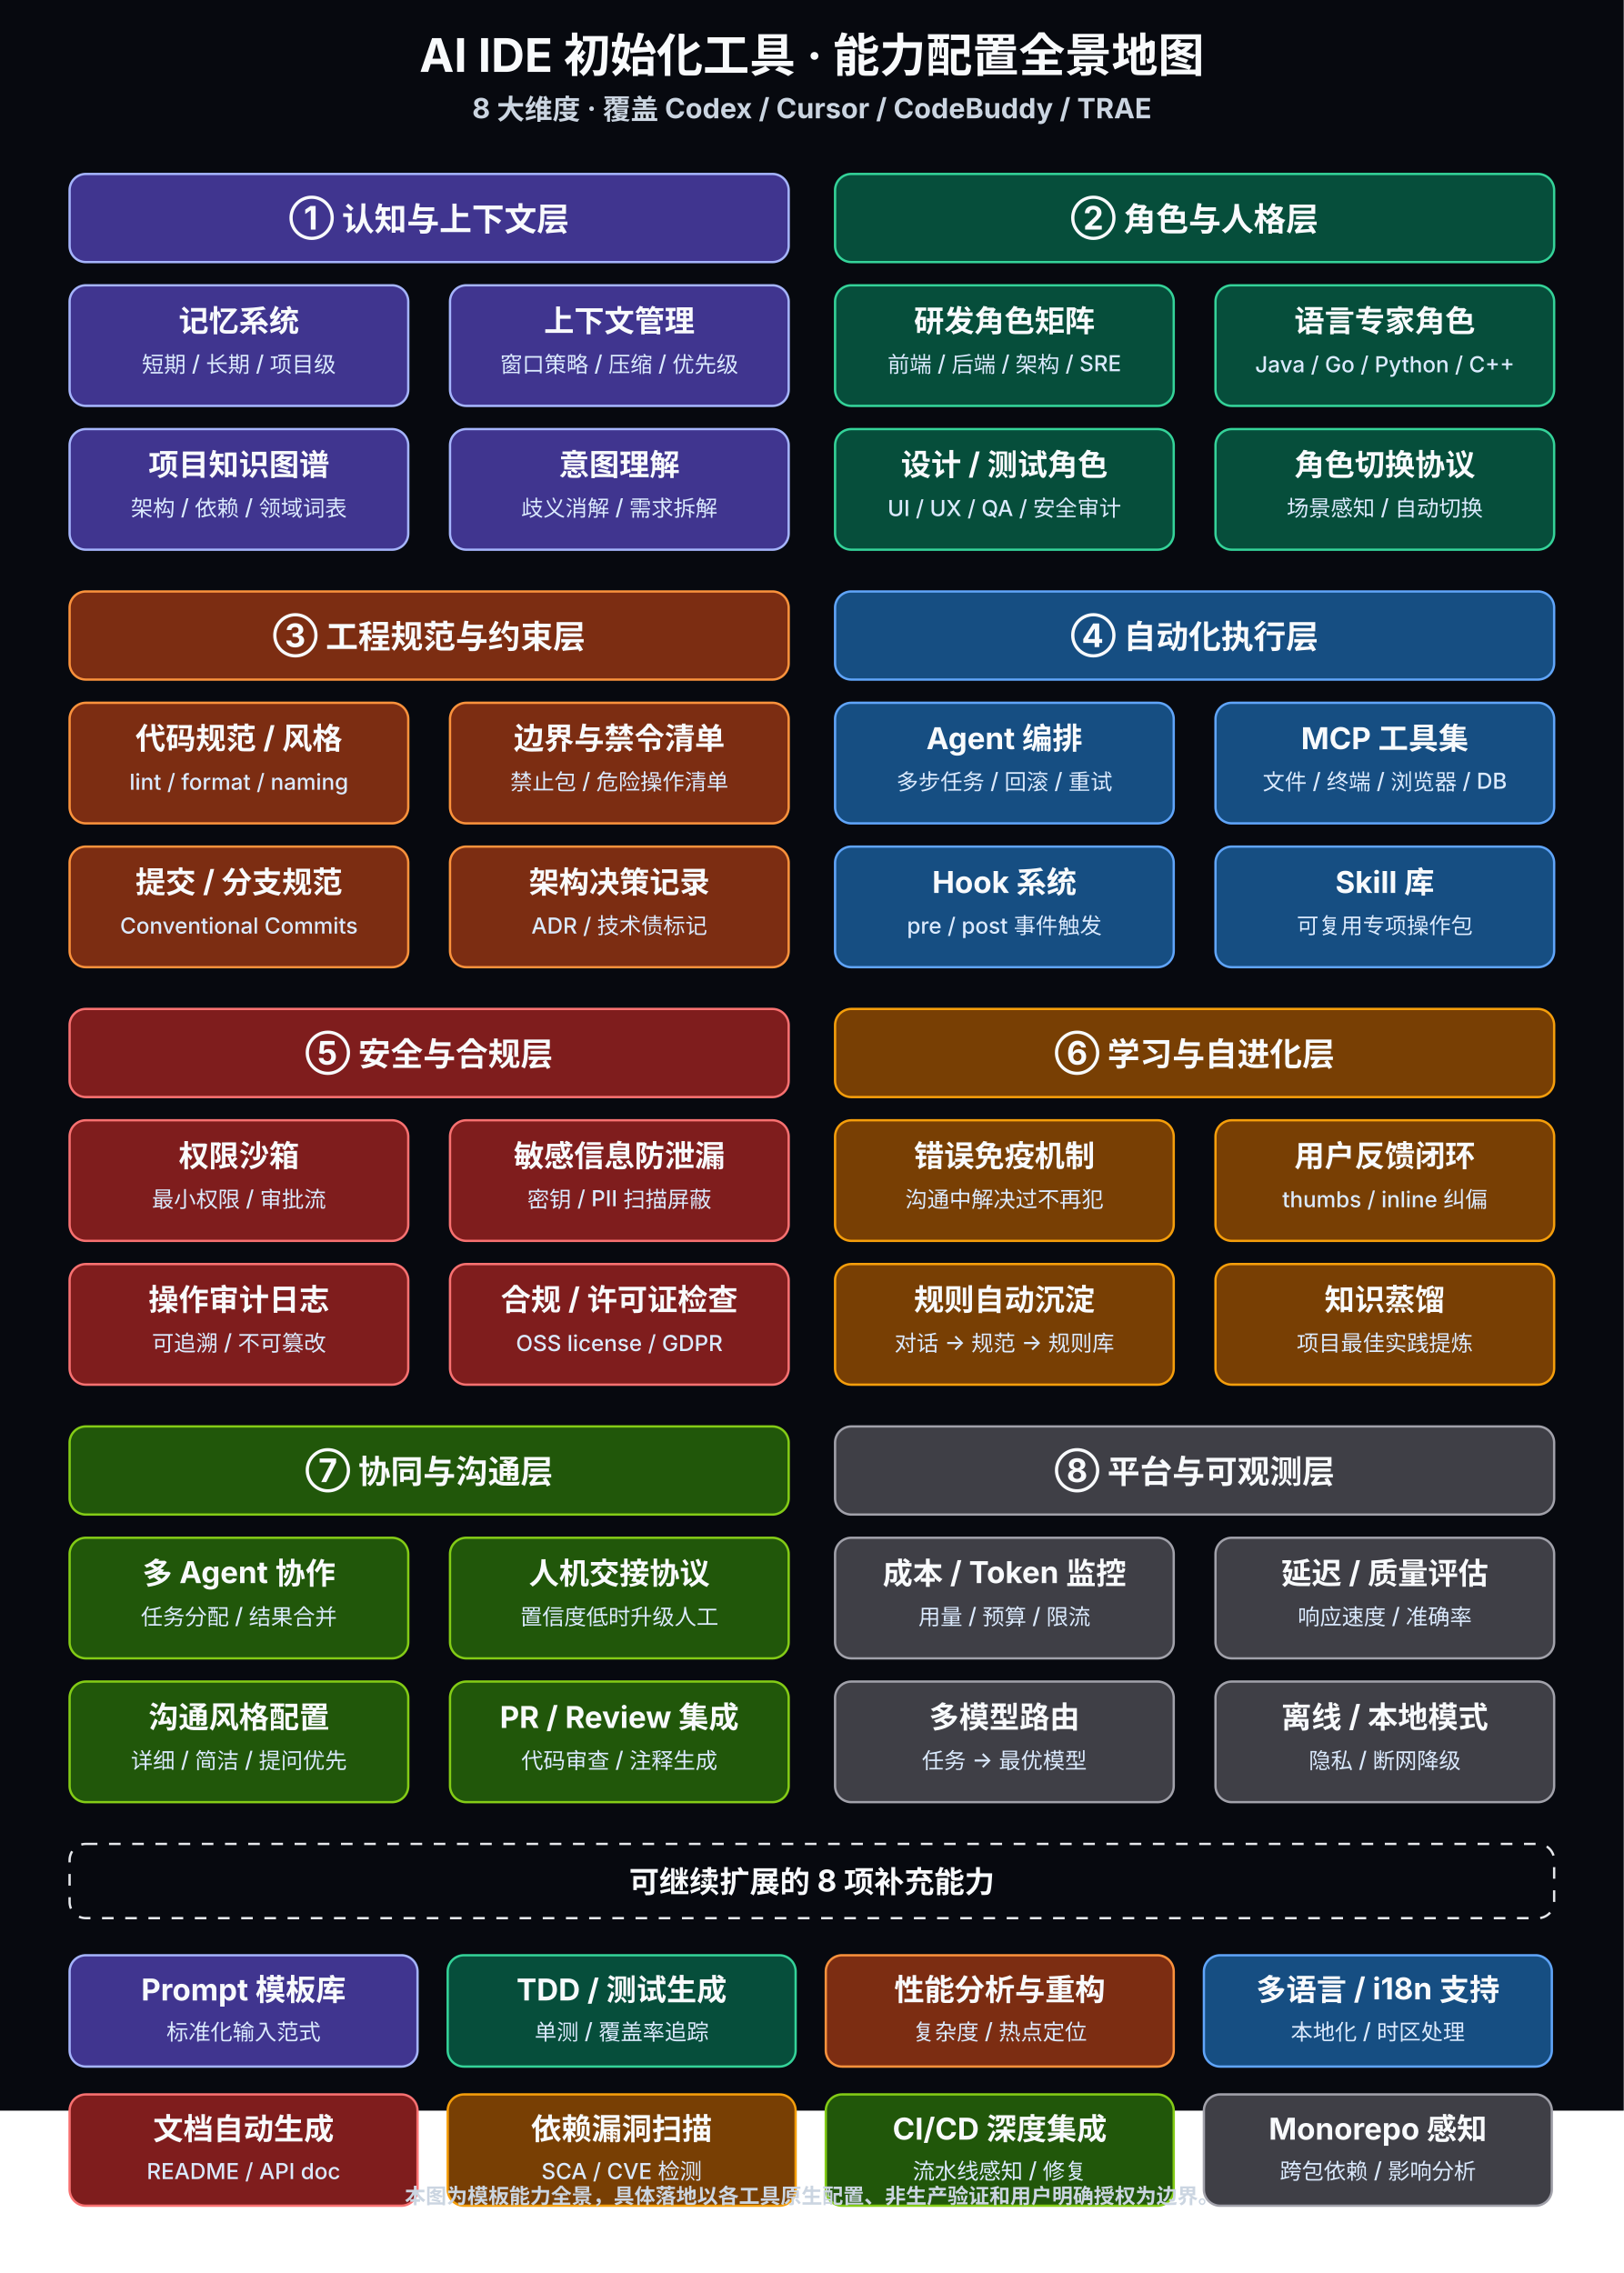
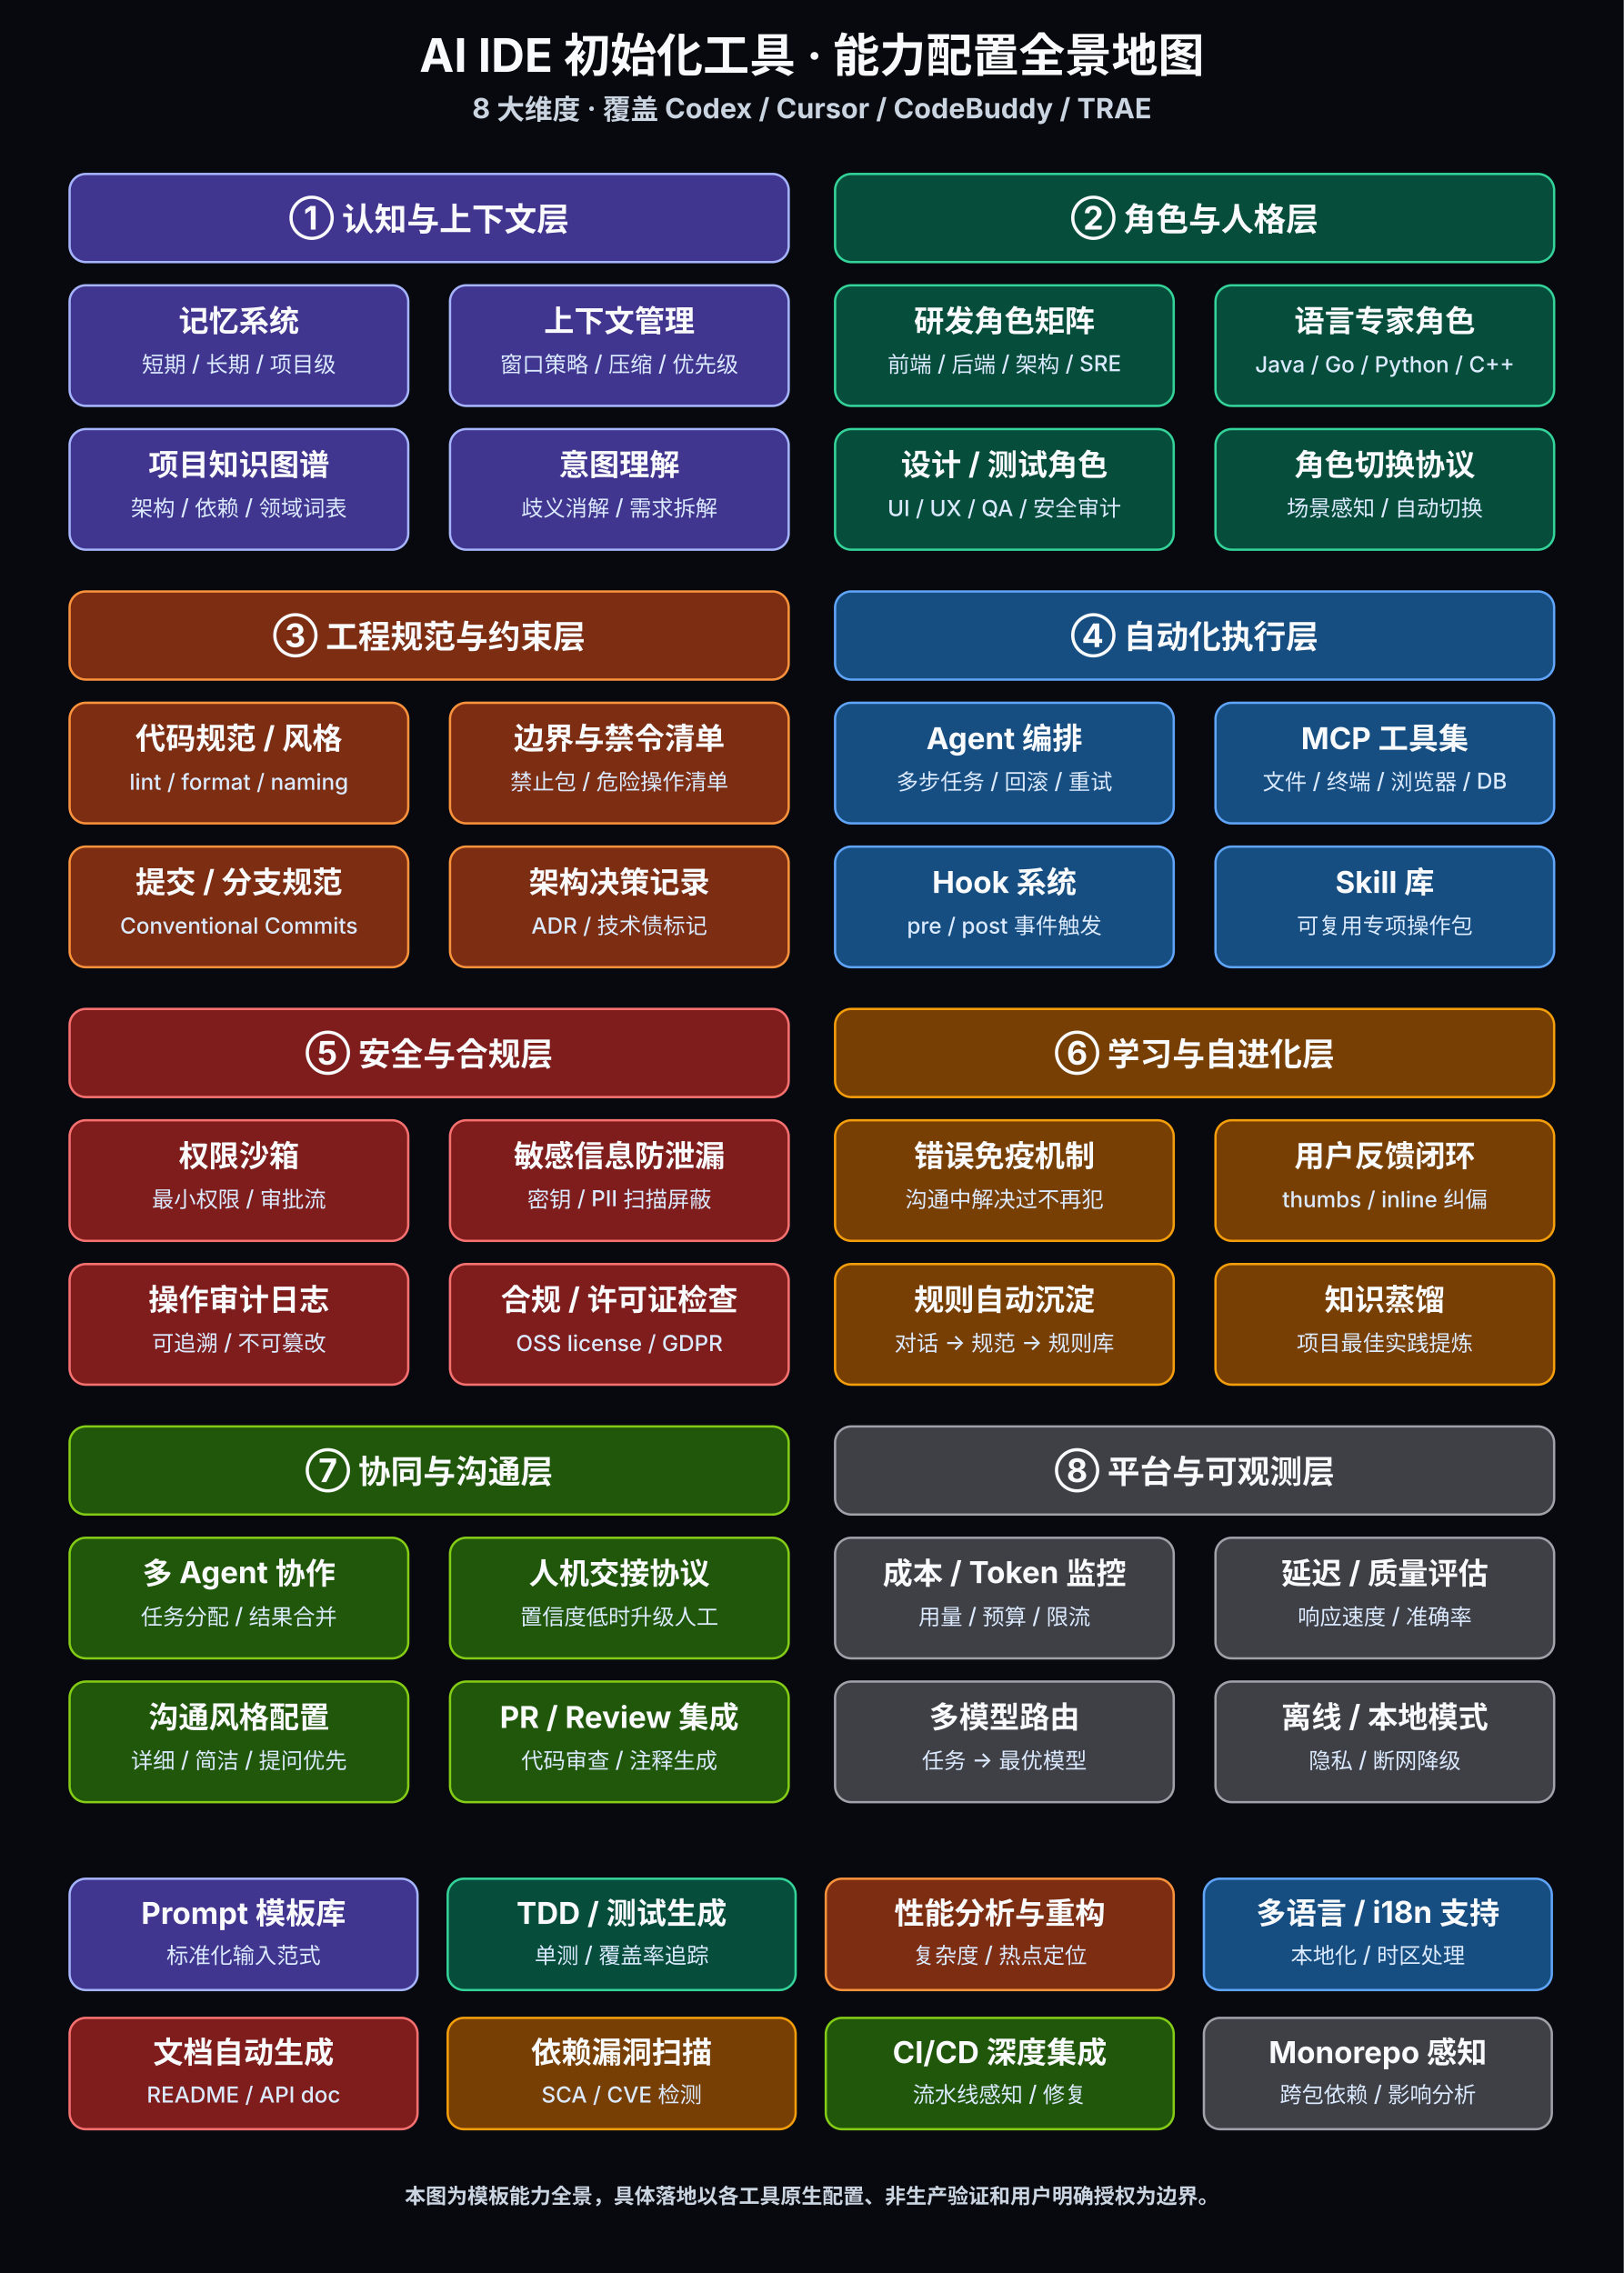
<svg xmlns="http://www.w3.org/2000/svg" width="1400" height="1960" viewBox="0 0 1400 1960" role="img" aria-labelledby="title desc">
  <style>
    .bg { fill: #07090f; }
    .title { fill: #f8fafc; font: 700 40px system-ui, -apple-system, BlinkMacSystemFont, "Segoe UI", sans-serif; }
    .subtitle { fill: #cbd5e1; font: 700 24px system-ui, -apple-system, BlinkMacSystemFont, "Segoe UI", sans-serif; }
    .section-title { fill: #f8fafc; font: 700 28px system-ui, -apple-system, BlinkMacSystemFont, "Segoe UI", sans-serif; }
    .card-title { fill: #f8fafc; font: 700 26px system-ui, -apple-system, BlinkMacSystemFont, "Segoe UI", sans-serif; }
    .card-text { fill: #dbeafe; font: 500 19px system-ui, -apple-system, BlinkMacSystemFont, "Segoe UI", sans-serif; }
    .small { fill: #cbd5e1; font: 600 18px system-ui, -apple-system, BlinkMacSystemFont, "Segoe UI", sans-serif; }
    .note { fill: #f8fafc; font: 700 26px system-ui, -apple-system, BlinkMacSystemFont, "Segoe UI", sans-serif; }
    .box { rx: 14; ry: 14; stroke-width: 2; }
    .purple { fill: #40358f; stroke: #a5b4fc; }
    .green { fill: #064e3b; stroke: #34d399; }
    .brown { fill: #7c2d12; stroke: #fb923c; }
    .blue { fill: #164e82; stroke: #60a5fa; }
    .red { fill: #7f1d1d; stroke: #f87171; }
    .amber { fill: #783f04; stroke: #f59e0b; }
    .lime { fill: #21570a; stroke: #84cc16; }
    .gray { fill: #3f3f46; stroke: #a1a1aa; }
-     .outline { fill: transparent; stroke: #e5e7eb; stroke-width: 2; stroke-dasharray: 10 10; }
  </style>
-   <rect class="bg" width="1400" height="1820" />
+   <rect class="bg" width="1400" height="1960" />
  <text class="title" x="700" y="62" text-anchor="middle">AI IDE 初始化工具 · 能力配置全景地图</text>
  <text class="subtitle" x="700" y="102" text-anchor="middle">8 大维度 · 覆盖 Codex / Cursor / CodeBuddy / TRAE</text>
  <g transform="translate(60,150)">
    <rect class="box purple" width="620" height="76" />
    <text class="section-title" x="310" y="48" text-anchor="middle">① 认知与上下文层</text>
    <rect class="box purple" x="0" y="96" width="292" height="104" />
    <text class="card-title" x="146" y="136" text-anchor="middle">记忆系统</text>
    <text class="card-text" x="146" y="171" text-anchor="middle">短期 / 长期 / 项目级</text>
    <rect class="box purple" x="328" y="96" width="292" height="104" />
    <text class="card-title" x="474" y="136" text-anchor="middle">上下文管理</text>
    <text class="card-text" x="474" y="171" text-anchor="middle">窗口策略 / 压缩 / 优先级</text>
    <rect class="box purple" x="0" y="220" width="292" height="104" />
    <text class="card-title" x="146" y="260" text-anchor="middle">项目知识图谱</text>
    <text class="card-text" x="146" y="295" text-anchor="middle">架构 / 依赖 / 领域词表</text>
    <rect class="box purple" x="328" y="220" width="292" height="104" />
    <text class="card-title" x="474" y="260" text-anchor="middle">意图理解</text>
    <text class="card-text" x="474" y="295" text-anchor="middle">歧义消解 / 需求拆解</text>
  </g>
  <g transform="translate(720,150)">
    <rect class="box green" width="620" height="76" />
    <text class="section-title" x="310" y="48" text-anchor="middle">② 角色与人格层</text>
    <rect class="box green" x="0" y="96" width="292" height="104" />
    <text class="card-title" x="146" y="136" text-anchor="middle">研发角色矩阵</text>
    <text class="card-text" x="146" y="171" text-anchor="middle">前端 / 后端 / 架构 / SRE</text>
    <rect class="box green" x="328" y="96" width="292" height="104" />
    <text class="card-title" x="474" y="136" text-anchor="middle">语言专家角色</text>
    <text class="card-text" x="474" y="171" text-anchor="middle">Java / Go / Python / C++</text>
    <rect class="box green" x="0" y="220" width="292" height="104" />
    <text class="card-title" x="146" y="260" text-anchor="middle">设计 / 测试角色</text>
    <text class="card-text" x="146" y="295" text-anchor="middle">UI / UX / QA / 安全审计</text>
    <rect class="box green" x="328" y="220" width="292" height="104" />
    <text class="card-title" x="474" y="260" text-anchor="middle">角色切换协议</text>
    <text class="card-text" x="474" y="295" text-anchor="middle">场景感知 / 自动切换</text>
  </g>
  <g transform="translate(60,510)">
    <rect class="box brown" width="620" height="76" />
    <text class="section-title" x="310" y="48" text-anchor="middle">③ 工程规范与约束层</text>
    <rect class="box brown" x="0" y="96" width="292" height="104" />
    <text class="card-title" x="146" y="136" text-anchor="middle">代码规范 / 风格</text>
    <text class="card-text" x="146" y="171" text-anchor="middle">lint / format / naming</text>
    <rect class="box brown" x="328" y="96" width="292" height="104" />
    <text class="card-title" x="474" y="136" text-anchor="middle">边界与禁令清单</text>
    <text class="card-text" x="474" y="171" text-anchor="middle">禁止包 / 危险操作清单</text>
    <rect class="box brown" x="0" y="220" width="292" height="104" />
    <text class="card-title" x="146" y="260" text-anchor="middle">提交 / 分支规范</text>
    <text class="card-text" x="146" y="295" text-anchor="middle">Conventional Commits</text>
    <rect class="box brown" x="328" y="220" width="292" height="104" />
    <text class="card-title" x="474" y="260" text-anchor="middle">架构决策记录</text>
    <text class="card-text" x="474" y="295" text-anchor="middle">ADR / 技术债标记</text>
  </g>
  <g transform="translate(720,510)">
    <rect class="box blue" width="620" height="76" />
    <text class="section-title" x="310" y="48" text-anchor="middle">④ 自动化执行层</text>
    <rect class="box blue" x="0" y="96" width="292" height="104" />
    <text class="card-title" x="146" y="136" text-anchor="middle">Agent 编排</text>
    <text class="card-text" x="146" y="171" text-anchor="middle">多步任务 / 回滚 / 重试</text>
    <rect class="box blue" x="328" y="96" width="292" height="104" />
    <text class="card-title" x="474" y="136" text-anchor="middle">MCP 工具集</text>
    <text class="card-text" x="474" y="171" text-anchor="middle">文件 / 终端 / 浏览器 / DB</text>
    <rect class="box blue" x="0" y="220" width="292" height="104" />
    <text class="card-title" x="146" y="260" text-anchor="middle">Hook 系统</text>
    <text class="card-text" x="146" y="295" text-anchor="middle">pre / post 事件触发</text>
    <rect class="box blue" x="328" y="220" width="292" height="104" />
    <text class="card-title" x="474" y="260" text-anchor="middle">Skill 库</text>
    <text class="card-text" x="474" y="295" text-anchor="middle">可复用专项操作包</text>
  </g>
  <g transform="translate(60,870)">
    <rect class="box red" width="620" height="76" />
    <text class="section-title" x="310" y="48" text-anchor="middle">⑤ 安全与合规层</text>
    <rect class="box red" x="0" y="96" width="292" height="104" />
    <text class="card-title" x="146" y="136" text-anchor="middle">权限沙箱</text>
    <text class="card-text" x="146" y="171" text-anchor="middle">最小权限 / 审批流</text>
    <rect class="box red" x="328" y="96" width="292" height="104" />
    <text class="card-title" x="474" y="136" text-anchor="middle">敏感信息防泄漏</text>
    <text class="card-text" x="474" y="171" text-anchor="middle">密钥 / PII 扫描屏蔽</text>
    <rect class="box red" x="0" y="220" width="292" height="104" />
    <text class="card-title" x="146" y="260" text-anchor="middle">操作审计日志</text>
    <text class="card-text" x="146" y="295" text-anchor="middle">可追溯 / 不可篡改</text>
    <rect class="box red" x="328" y="220" width="292" height="104" />
    <text class="card-title" x="474" y="260" text-anchor="middle">合规 / 许可证检查</text>
    <text class="card-text" x="474" y="295" text-anchor="middle">OSS license / GDPR</text>
  </g>
  <g transform="translate(720,870)">
    <rect class="box amber" width="620" height="76" />
    <text class="section-title" x="310" y="48" text-anchor="middle">⑥ 学习与自进化层</text>
    <rect class="box amber" x="0" y="96" width="292" height="104" />
    <text class="card-title" x="146" y="136" text-anchor="middle">错误免疫机制</text>
    <text class="card-text" x="146" y="171" text-anchor="middle">沟通中解决过不再犯</text>
    <rect class="box amber" x="328" y="96" width="292" height="104" />
    <text class="card-title" x="474" y="136" text-anchor="middle">用户反馈闭环</text>
    <text class="card-text" x="474" y="171" text-anchor="middle">thumbs / inline 纠偏</text>
    <rect class="box amber" x="0" y="220" width="292" height="104" />
    <text class="card-title" x="146" y="260" text-anchor="middle">规则自动沉淀</text>
    <text class="card-text" x="146" y="295" text-anchor="middle">对话 → 规范 → 规则库</text>
    <rect class="box amber" x="328" y="220" width="292" height="104" />
    <text class="card-title" x="474" y="260" text-anchor="middle">知识蒸馏</text>
    <text class="card-text" x="474" y="295" text-anchor="middle">项目最佳实践提炼</text>
  </g>
  <g transform="translate(60,1230)">
    <rect class="box lime" width="620" height="76" />
    <text class="section-title" x="310" y="48" text-anchor="middle">⑦ 协同与沟通层</text>
    <rect class="box lime" x="0" y="96" width="292" height="104" />
    <text class="card-title" x="146" y="136" text-anchor="middle">多 Agent 协作</text>
    <text class="card-text" x="146" y="171" text-anchor="middle">任务分配 / 结果合并</text>
    <rect class="box lime" x="328" y="96" width="292" height="104" />
    <text class="card-title" x="474" y="136" text-anchor="middle">人机交接协议</text>
    <text class="card-text" x="474" y="171" text-anchor="middle">置信度低时升级人工</text>
    <rect class="box lime" x="0" y="220" width="292" height="104" />
    <text class="card-title" x="146" y="260" text-anchor="middle">沟通风格配置</text>
    <text class="card-text" x="146" y="295" text-anchor="middle">详细 / 简洁 / 提问优先</text>
    <rect class="box lime" x="328" y="220" width="292" height="104" />
    <text class="card-title" x="474" y="260" text-anchor="middle">PR / Review 集成</text>
    <text class="card-text" x="474" y="295" text-anchor="middle">代码审查 / 注释生成</text>
  </g>
  <g transform="translate(720,1230)">
    <rect class="box gray" width="620" height="76" />
    <text class="section-title" x="310" y="48" text-anchor="middle">⑧ 平台与可观测层</text>
    <rect class="box gray" x="0" y="96" width="292" height="104" />
    <text class="card-title" x="146" y="136" text-anchor="middle">成本 / Token 监控</text>
    <text class="card-text" x="146" y="171" text-anchor="middle">用量 / 预算 / 限流</text>
    <rect class="box gray" x="328" y="96" width="292" height="104" />
    <text class="card-title" x="474" y="136" text-anchor="middle">延迟 / 质量评估</text>
    <text class="card-text" x="474" y="171" text-anchor="middle">响应速度 / 准确率</text>
    <rect class="box gray" x="0" y="220" width="292" height="104" />
    <text class="card-title" x="146" y="260" text-anchor="middle">多模型路由</text>
    <text class="card-text" x="146" y="295" text-anchor="middle">任务 → 最优模型</text>
    <rect class="box gray" x="328" y="220" width="292" height="104" />
    <text class="card-title" x="474" y="260" text-anchor="middle">离线 / 本地模式</text>
    <text class="card-text" x="474" y="295" text-anchor="middle">隐私 / 断网降级</text>
  </g>
-   <g transform="translate(60,1590)">
-     <rect class="outline" width="1280" height="64" rx="14" />
-     <text class="note" x="640" y="42" text-anchor="middle">可继续扩展的 8 项补充能力</text>
-     <rect class="box purple" x="0" y="96" width="300" height="96" />
-     <text class="card-title" x="150" y="135" text-anchor="middle">Prompt 模板库</text>
-     <text class="card-text" x="150" y="169" text-anchor="middle">标准化输入范式</text>
-     <rect class="box green" x="326" y="96" width="300" height="96" />
-     <text class="card-title" x="476" y="135" text-anchor="middle">TDD / 测试生成</text>
-     <text class="card-text" x="476" y="169" text-anchor="middle">单测 / 覆盖率追踪</text>
-     <rect class="box brown" x="652" y="96" width="300" height="96" />
-     <text class="card-title" x="802" y="135" text-anchor="middle">性能分析与重构</text>
-     <text class="card-text" x="802" y="169" text-anchor="middle">复杂度 / 热点定位</text>
-     <rect class="box blue" x="978" y="96" width="300" height="96" />
-     <text class="card-title" x="1128" y="135" text-anchor="middle">多语言 / i18n 支持</text>
-     <text class="card-text" x="1128" y="169" text-anchor="middle">本地化 / 时区处理</text>
-     <rect class="box red" x="0" y="216" width="300" height="96" />
-     <text class="card-title" x="150" y="255" text-anchor="middle">文档自动生成</text>
-     <text class="card-text" x="150" y="289" text-anchor="middle">README / API doc</text>
-     <rect class="box amber" x="326" y="216" width="300" height="96" />
-     <text class="card-title" x="476" y="255" text-anchor="middle">依赖漏洞扫描</text>
-     <text class="card-text" x="476" y="289" text-anchor="middle">SCA / CVE 检测</text>
-     <rect class="box lime" x="652" y="216" width="300" height="96" />
-     <text class="card-title" x="802" y="255" text-anchor="middle">CI/CD 深度集成</text>
-     <text class="card-text" x="802" y="289" text-anchor="middle">流水线感知 / 修复</text>
-     <rect class="box gray" x="978" y="216" width="300" height="96" />
-     <text class="card-title" x="1128" y="255" text-anchor="middle">Monorepo 感知</text>
-     <text class="card-text" x="1128" y="289" text-anchor="middle">跨包依赖 / 影响分析</text>
+   <g transform="translate(60,1620)">
+     <rect class="box purple" x="0" y="0" width="300" height="96" />
+     <text class="card-title" x="150" y="39" text-anchor="middle">Prompt 模板库</text>
+     <text class="card-text" x="150" y="73" text-anchor="middle">标准化输入范式</text>
+     <rect class="box green" x="326" y="0" width="300" height="96" />
+     <text class="card-title" x="476" y="39" text-anchor="middle">TDD / 测试生成</text>
+     <text class="card-text" x="476" y="73" text-anchor="middle">单测 / 覆盖率追踪</text>
+     <rect class="box brown" x="652" y="0" width="300" height="96" />
+     <text class="card-title" x="802" y="39" text-anchor="middle">性能分析与重构</text>
+     <text class="card-text" x="802" y="73" text-anchor="middle">复杂度 / 热点定位</text>
+     <rect class="box blue" x="978" y="0" width="300" height="96" />
+     <text class="card-title" x="1128" y="39" text-anchor="middle">多语言 / i18n 支持</text>
+     <text class="card-text" x="1128" y="73" text-anchor="middle">本地化 / 时区处理</text>
+     <rect class="box red" x="0" y="120" width="300" height="96" />
+     <text class="card-title" x="150" y="159" text-anchor="middle">文档自动生成</text>
+     <text class="card-text" x="150" y="193" text-anchor="middle">README / API doc</text>
+     <rect class="box amber" x="326" y="120" width="300" height="96" />
+     <text class="card-title" x="476" y="159" text-anchor="middle">依赖漏洞扫描</text>
+     <text class="card-text" x="476" y="193" text-anchor="middle">SCA / CVE 检测</text>
+     <rect class="box lime" x="652" y="120" width="300" height="96" />
+     <text class="card-title" x="802" y="159" text-anchor="middle">CI/CD 深度集成</text>
+     <text class="card-text" x="802" y="193" text-anchor="middle">流水线感知 / 修复</text>
+     <rect class="box gray" x="978" y="120" width="300" height="96" />
+     <text class="card-title" x="1128" y="159" text-anchor="middle">Monorepo 感知</text>
+     <text class="card-text" x="1128" y="193" text-anchor="middle">跨包依赖 / 影响分析</text>
  </g>
  <text class="small" x="700" y="1900" text-anchor="middle">本图为模板能力全景，具体落地以各工具原生配置、非生产验证和用户明确授权为边界。</text>
</svg>
